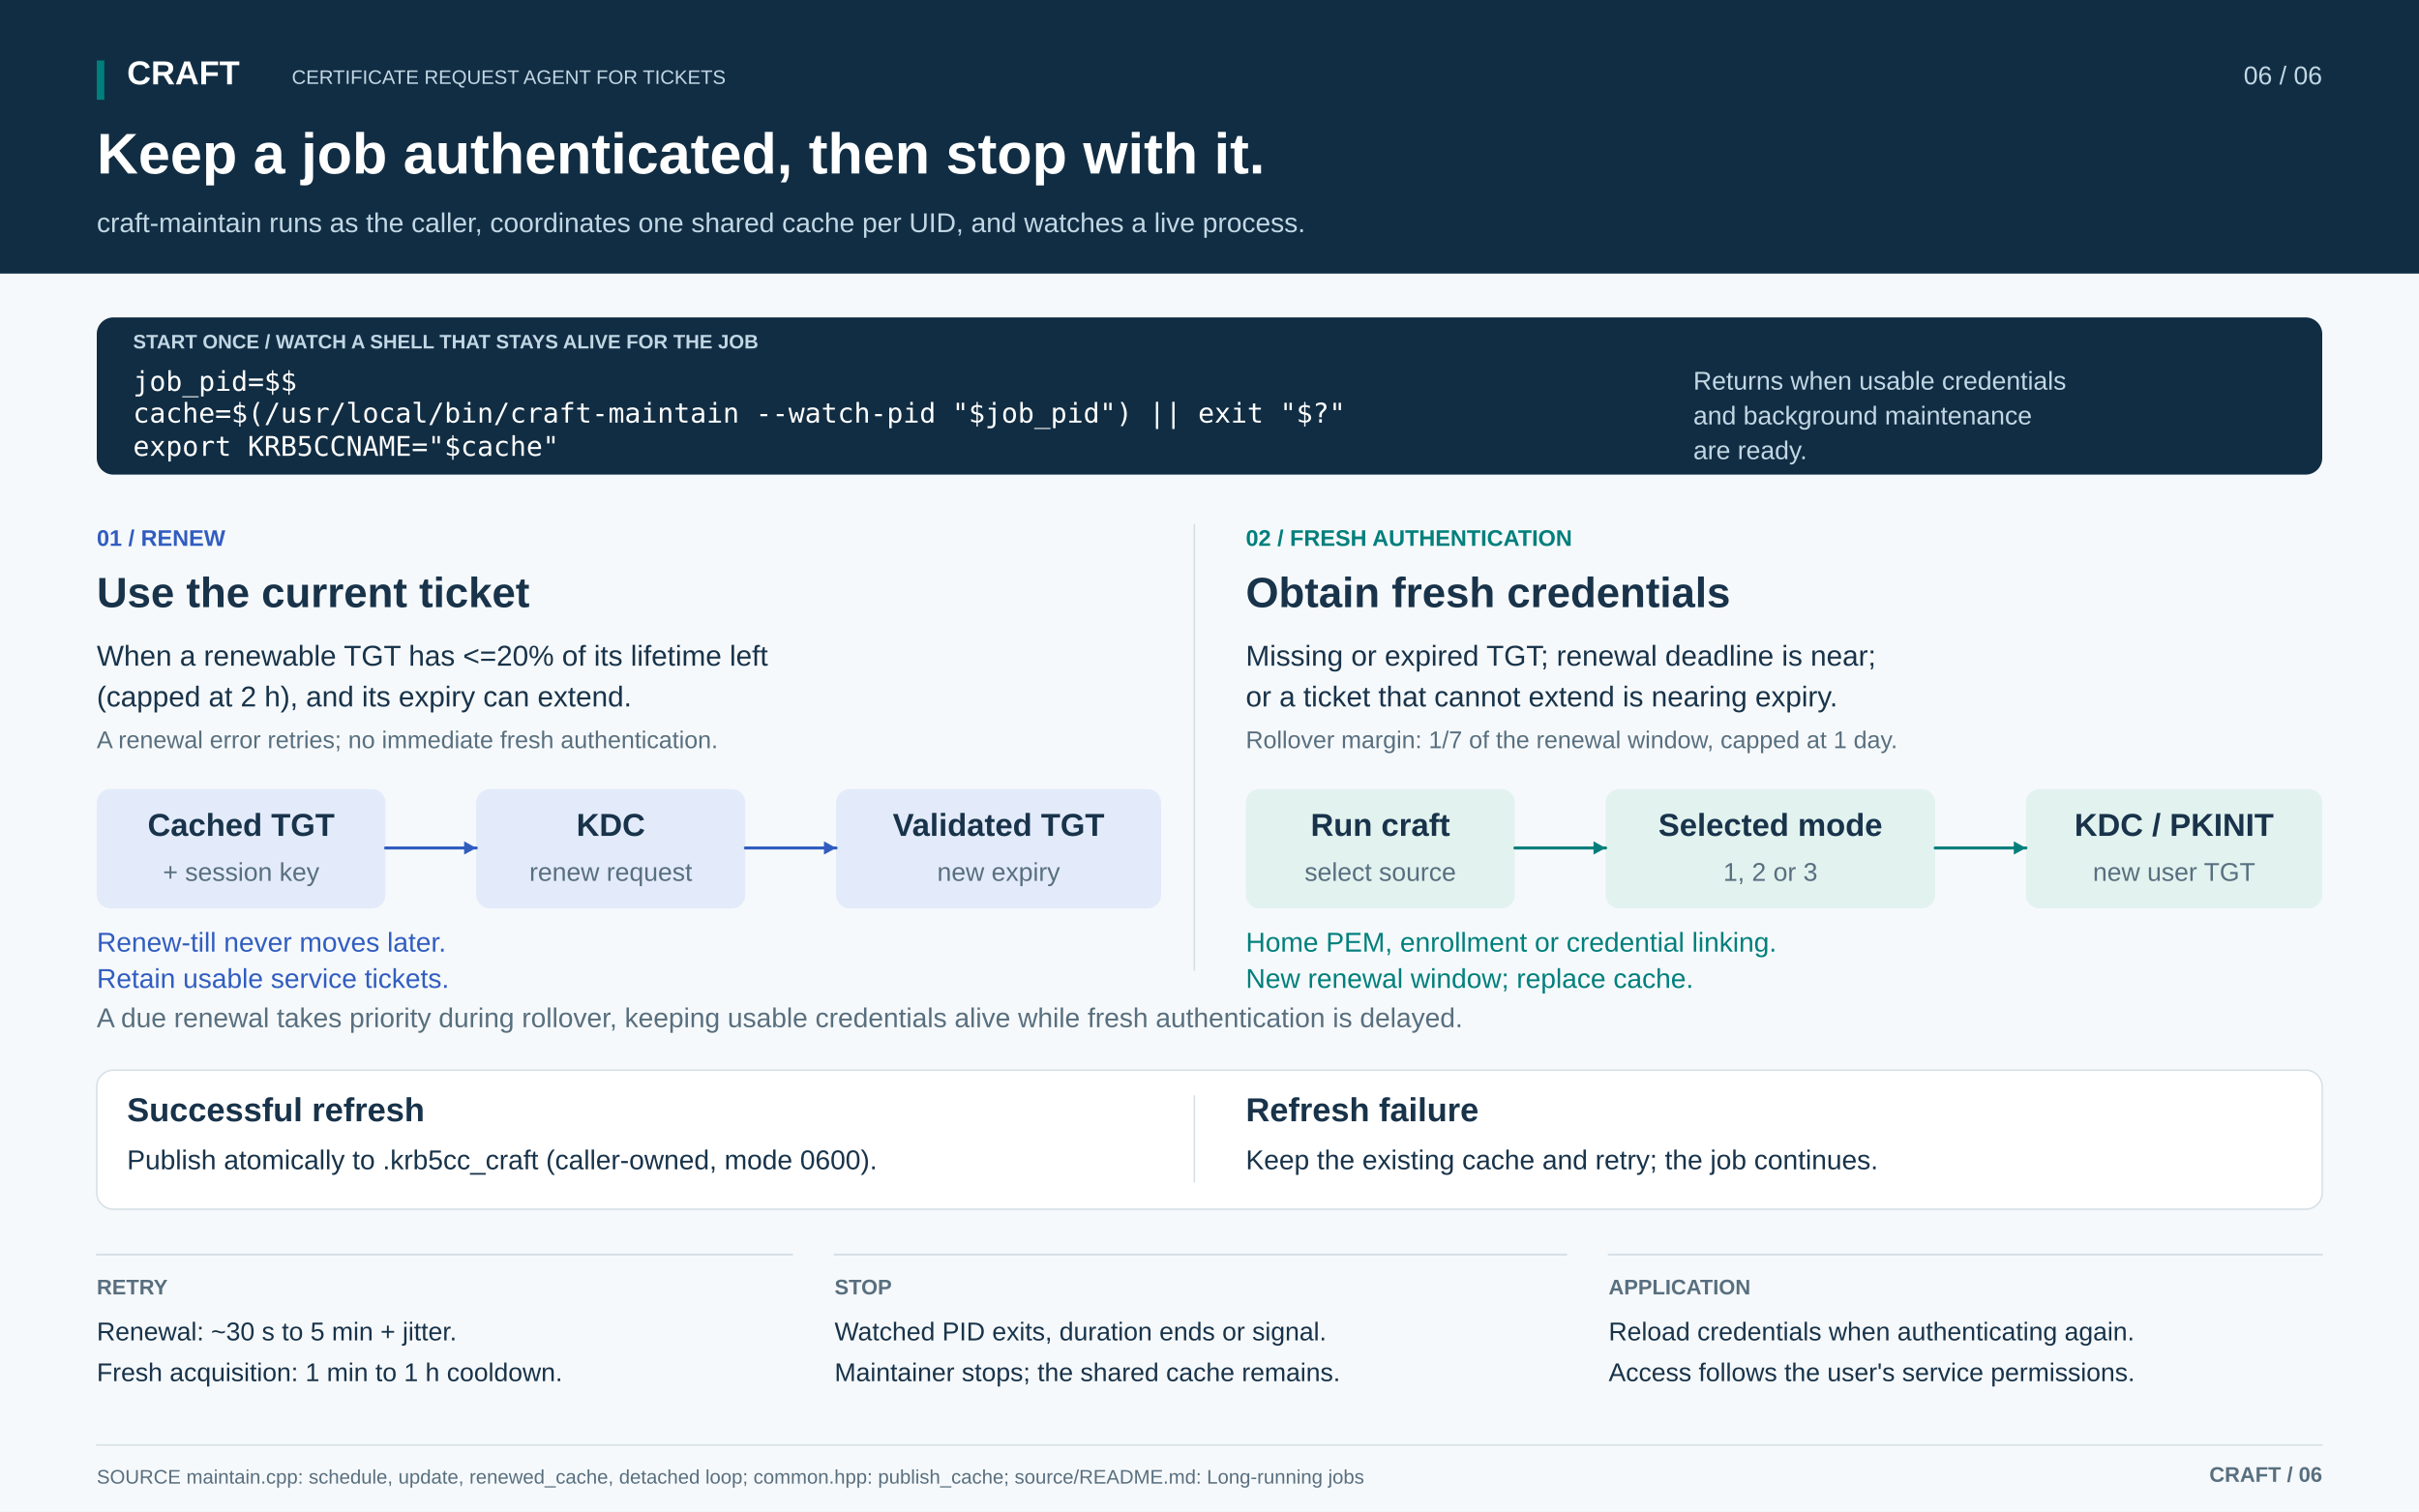
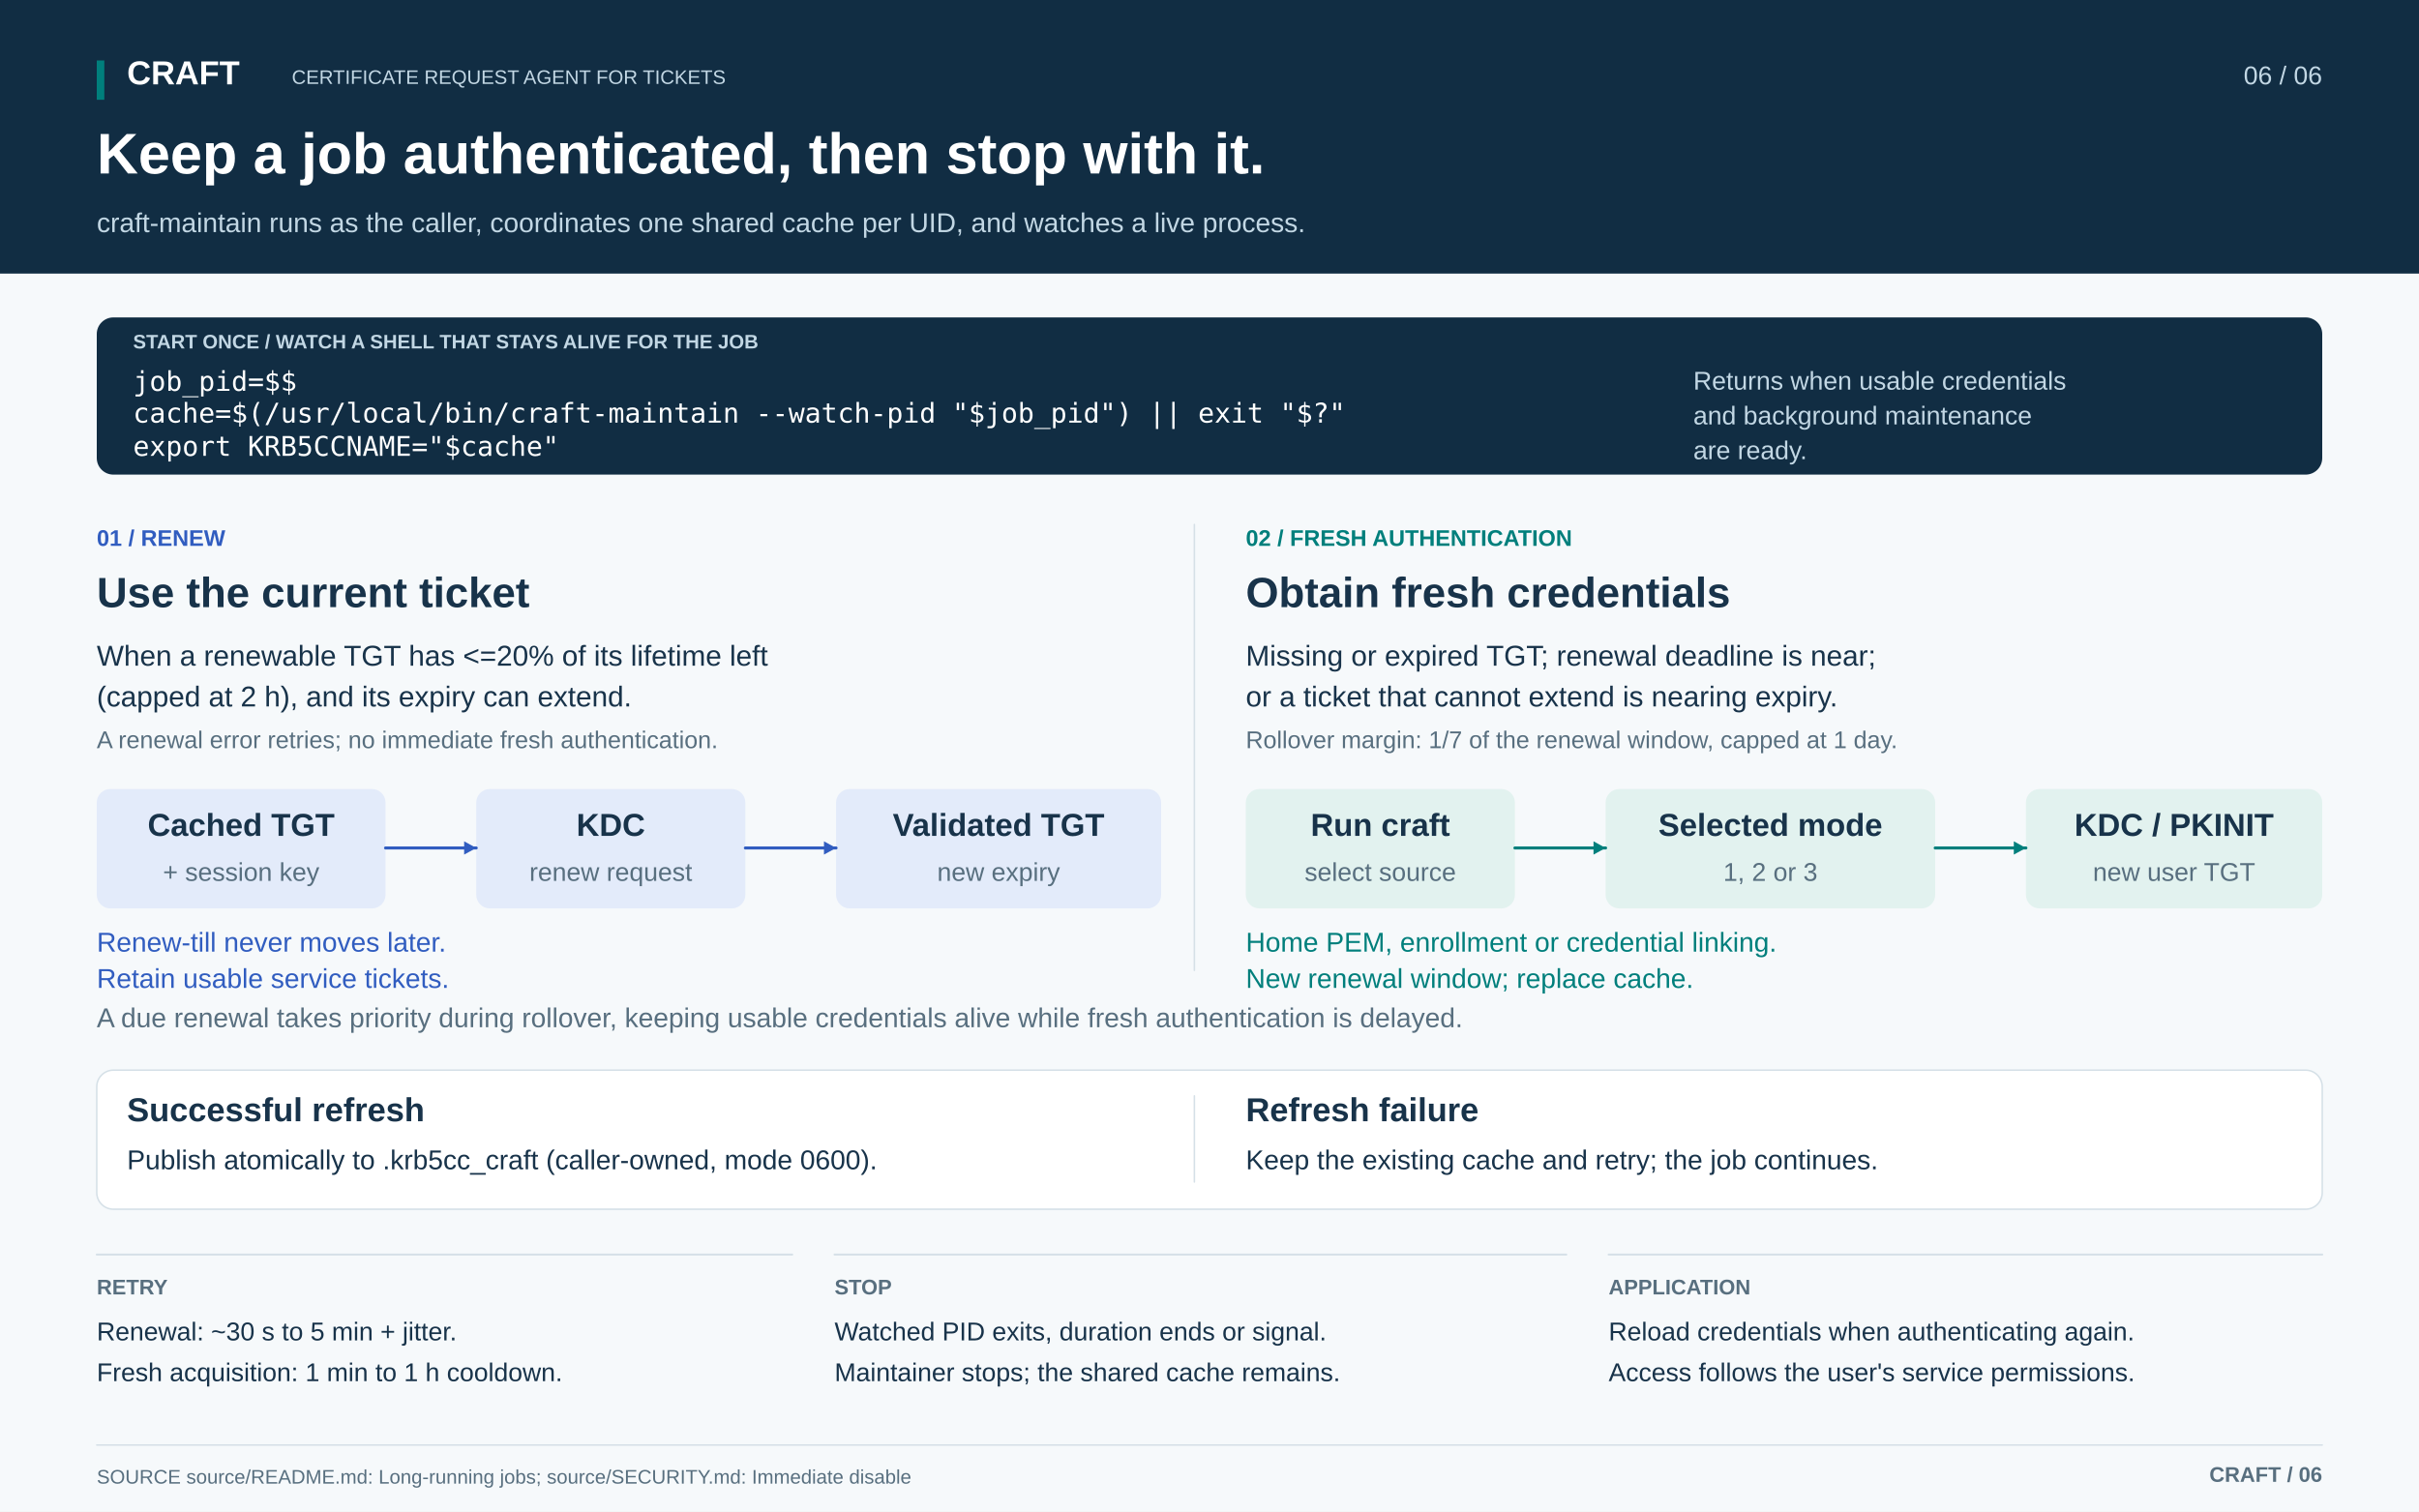
<svg xmlns="http://www.w3.org/2000/svg" width="1600" height="1000" viewBox="0 0 1600 1000" role="img" aria-labelledby="06-job-maintenance-title 06-job-maintenance-desc">
  <rect x="0" y="0" width="1600" height="1000" rx="0" fill="#F6F9FB" stroke="none" stroke-width="1" />
  <rect x="0" y="0" width="1600" height="181" rx="0" fill="#112D43" stroke="none" stroke-width="1" />
  <rect x="64" y="40" width="5" height="26" rx="0" fill="#007F7C" stroke="none" stroke-width="1" />
  <text x="84" y="55.82" font-size="22" font-family="'Segoe UI', Arial, sans-serif" fill="#FFFFFF" font-weight="600" text-anchor="start">CRAFT</text>
  <text x="193" y="55.53" font-size="13" font-family="'Segoe UI', Arial, sans-serif" fill="#C2D7E4" font-weight="400" text-anchor="start">CERTIFICATE REQUEST AGENT FOR TICKETS</text>
  <text x="1536" y="55.77" font-size="17" font-family="'Segoe UI', Arial, sans-serif" fill="#C2D7E4" font-weight="400" text-anchor="end">06 / 06</text>
  <text x="64" y="114.78" font-size="38" font-family="'Segoe UI', Arial, sans-serif" fill="#FFFFFF" font-weight="600" text-anchor="start">Keep a job authenticated, then stop with it.</text>
  <text x="64" y="153.58" font-size="18" font-family="'Segoe UI', Arial, sans-serif" fill="#C2D7E4" font-weight="400" text-anchor="start">craft-maintain runs as the caller, coordinates one shared cache per UID, and watches a live process.</text>
  <rect x="64" y="210" width="1472" height="104" rx="11" fill="#112D43" stroke="none" stroke-width="1" />
  <text x="88" y="230.53" font-size="13" font-family="'Segoe UI', Arial, sans-serif" fill="#C2D7E4" font-weight="600" text-anchor="start">START ONCE / WATCH A SHELL THAT STAYS ALIVE FOR THE JOB</text>
  <text x="88" y="258.58" font-size="18" font-family="Consolas, 'DejaVu Sans Mono', monospace" fill="#FFFFFF" font-weight="400" text-anchor="start">job_pid=$$</text>
  <text x="88" y="279.58" font-size="18" font-family="Consolas, 'DejaVu Sans Mono', monospace" fill="#FFFFFF" font-weight="400" text-anchor="start">cache=$(/usr/local/bin/craft-maintain --watch-pid "$job_pid") || exit "$?"</text>
  <text x="88" y="301.58" font-size="18" font-family="Consolas, 'DejaVu Sans Mono', monospace" fill="#FFFFFF" font-weight="400" text-anchor="start">export KRB5CCNAME="$cache"</text>
  <text x="1120" y="257.77" font-size="17" font-family="'Segoe UI', Arial, sans-serif" fill="#C2D7E4" font-weight="400" text-anchor="start">Returns when usable credentials</text>
  <text x="1120" y="280.77" font-size="17" font-family="'Segoe UI', Arial, sans-serif" fill="#C2D7E4" font-weight="400" text-anchor="start">and background maintenance</text>
  <text x="1120" y="303.77" font-size="17" font-family="'Segoe UI', Arial, sans-serif" fill="#C2D7E4" font-weight="400" text-anchor="start">are ready.</text>
  <text x="64" y="361.15" font-size="15" font-family="'Segoe UI', Arial, sans-serif" fill="#315DC0" font-weight="600" text-anchor="start">01 / RENEW</text>
  <text x="64" y="401.68" font-size="28" font-family="'Segoe UI', Arial, sans-serif" fill="#18334A" font-weight="600" text-anchor="start">Use the current ticket</text>
  <text x="64" y="440.39" font-size="19" font-family="'Segoe UI', Arial, sans-serif" fill="#18334A" font-weight="400" text-anchor="start">When a renewable TGT has &lt;=20% of its lifetime left</text>
  <text x="64" y="467.39" font-size="19" font-family="'Segoe UI', Arial, sans-serif" fill="#18334A" font-weight="400" text-anchor="start">(capped at 2 h), and its expiry can extend.</text>
  <text x="64" y="494.96" font-size="16" font-family="'Segoe UI', Arial, sans-serif" fill="#586F7F" font-weight="400" text-anchor="start">A renewal error retries; no immediate fresh authentication.</text>
  <polyline points="790,347 790,642" fill="none" stroke="#D5E0E7" stroke-width="1" stroke-linecap="round" stroke-linejoin="round" />
  <text x="824" y="361.15" font-size="15" font-family="'Segoe UI', Arial, sans-serif" fill="#007F7C" font-weight="600" text-anchor="start">02 / FRESH AUTHENTICATION</text>
  <text x="824" y="401.68" font-size="28" font-family="'Segoe UI', Arial, sans-serif" fill="#18334A" font-weight="600" text-anchor="start">Obtain fresh credentials</text>
  <text x="824" y="440.39" font-size="19" font-family="'Segoe UI', Arial, sans-serif" fill="#18334A" font-weight="400" text-anchor="start">Missing or expired TGT; renewal deadline is near;</text>
  <text x="824" y="467.39" font-size="19" font-family="'Segoe UI', Arial, sans-serif" fill="#18334A" font-weight="400" text-anchor="start">or a ticket that cannot extend is nearing expiry.</text>
  <text x="824" y="494.96" font-size="16" font-family="'Segoe UI', Arial, sans-serif" fill="#586F7F" font-weight="400" text-anchor="start">Rollover margin: 1/7 of the renewal window, capped at 1 day.</text>
  <rect x="64" y="522" width="191" height="79" rx="9" fill="#E3EBFA" stroke="none" stroke-width="1" />
  <text x="159.5" y="553.01" font-size="21" font-family="'Segoe UI', Arial, sans-serif" fill="#18334A" font-weight="600" text-anchor="middle">Cached TGT</text>
  <text x="159.5" y="582.77" font-size="17" font-family="'Segoe UI', Arial, sans-serif" fill="#586F7F" font-weight="400" text-anchor="middle">+ session key</text>
  <rect x="315" y="522" width="178" height="79" rx="9" fill="#E3EBFA" stroke="none" stroke-width="1" />
  <text x="404.0" y="553.01" font-size="21" font-family="'Segoe UI', Arial, sans-serif" fill="#18334A" font-weight="600" text-anchor="middle">KDC</text>
  <text x="404.0" y="582.77" font-size="17" font-family="'Segoe UI', Arial, sans-serif" fill="#586F7F" font-weight="400" text-anchor="middle">renew request</text>
  <rect x="553" y="522" width="215" height="79" rx="9" fill="#E3EBFA" stroke="none" stroke-width="1" />
  <text x="660.5" y="553.01" font-size="21" font-family="'Segoe UI', Arial, sans-serif" fill="#18334A" font-weight="600" text-anchor="middle">Validated TGT</text>
  <text x="660.5" y="582.77" font-size="17" font-family="'Segoe UI', Arial, sans-serif" fill="#586F7F" font-weight="400" text-anchor="middle">new expiry</text>
  <polyline points="255,561 315,561" fill="none" stroke="#315DC0" stroke-width="2" stroke-linecap="round" stroke-linejoin="round" />
  <polygon points="315,561 307.0,556.6 307.0,565.4" fill="#315DC0" />
  <polyline points="493,561 553,561" fill="none" stroke="#315DC0" stroke-width="2" stroke-linecap="round" stroke-linejoin="round" />
  <polygon points="553,561 545.0,556.6 545.0,565.4" fill="#315DC0" />
  <text x="64" y="629.58" font-size="18" font-family="'Segoe UI', Arial, sans-serif" fill="#315DC0" font-weight="400" text-anchor="start">Renew-till never moves later.</text>
  <text x="64" y="653.58" font-size="18" font-family="'Segoe UI', Arial, sans-serif" fill="#315DC0" font-weight="400" text-anchor="start">Retain usable service tickets.</text>
  <rect x="824" y="522" width="178" height="79" rx="9" fill="#E2F2EF" stroke="none" stroke-width="1" />
  <text x="913.0" y="553.01" font-size="21" font-family="'Segoe UI', Arial, sans-serif" fill="#18334A" font-weight="600" text-anchor="middle">Run craft</text>
  <text x="913.0" y="582.77" font-size="17" font-family="'Segoe UI', Arial, sans-serif" fill="#586F7F" font-weight="400" text-anchor="middle">select source</text>
  <rect x="1062" y="522" width="218" height="79" rx="9" fill="#E2F2EF" stroke="none" stroke-width="1" />
  <text x="1171.0" y="553.01" font-size="21" font-family="'Segoe UI', Arial, sans-serif" fill="#18334A" font-weight="600" text-anchor="middle">Selected mode</text>
  <text x="1171.0" y="582.77" font-size="17" font-family="'Segoe UI', Arial, sans-serif" fill="#586F7F" font-weight="400" text-anchor="middle">1, 2 or 3</text>
  <rect x="1340" y="522" width="196" height="79" rx="9" fill="#E2F2EF" stroke="none" stroke-width="1" />
  <text x="1438.0" y="553.01" font-size="21" font-family="'Segoe UI', Arial, sans-serif" fill="#18334A" font-weight="600" text-anchor="middle">KDC / PKINIT</text>
  <text x="1438.0" y="582.77" font-size="17" font-family="'Segoe UI', Arial, sans-serif" fill="#586F7F" font-weight="400" text-anchor="middle">new user TGT</text>
  <polyline points="1002,561 1062,561" fill="none" stroke="#007F7C" stroke-width="2" stroke-linecap="round" stroke-linejoin="round" />
  <polygon points="1062,561 1054.0,556.6 1054.0,565.4" fill="#007F7C" />
  <polyline points="1280,561 1340,561" fill="none" stroke="#007F7C" stroke-width="2" stroke-linecap="round" stroke-linejoin="round" />
  <polygon points="1340,561 1332.0,556.6 1332.0,565.4" fill="#007F7C" />
  <text x="824" y="629.58" font-size="18" font-family="'Segoe UI', Arial, sans-serif" fill="#007F7C" font-weight="400" text-anchor="start">Home PEM, enrollment or credential linking.</text>
  <text x="824" y="653.58" font-size="18" font-family="'Segoe UI', Arial, sans-serif" fill="#007F7C" font-weight="400" text-anchor="start">New renewal window; replace cache.</text>
  <text x="64" y="679.58" font-size="18" font-family="'Segoe UI', Arial, sans-serif" fill="#586F7F" font-weight="400" text-anchor="start">A due renewal takes priority during rollover, keeping usable credentials alive while fresh authentication is delayed.</text>
  <rect x="64" y="708" width="1472" height="92" rx="11" fill="#FFFFFF" stroke="#D5E0E7" stroke-width="1" />
  <text x="84" y="741.82" font-size="22" font-family="'Segoe UI', Arial, sans-serif" fill="#18334A" font-weight="600" text-anchor="start">Successful refresh</text>
  <text x="84" y="773.58" font-size="18" font-family="'Segoe UI', Arial, sans-serif" fill="#18334A" font-weight="400" text-anchor="start">Publish atomically to .krb5cc_craft (caller-owned, mode 0600).</text>
  <polyline points="790,725 790,782" fill="none" stroke="#D5E0E7" stroke-width="1" stroke-linecap="round" stroke-linejoin="round" />
  <text x="824" y="741.82" font-size="22" font-family="'Segoe UI', Arial, sans-serif" fill="#18334A" font-weight="600" text-anchor="start">Refresh failure</text>
  <text x="824" y="773.58" font-size="18" font-family="'Segoe UI', Arial, sans-serif" fill="#18334A" font-weight="400" text-anchor="start">Keep the existing cache and retry; the job continues.</text>
  <polyline points="64,830 524,830" fill="none" stroke="#D5E0E7" stroke-width="1.3" stroke-linecap="round" stroke-linejoin="round" />
  <text x="64" y="856.34" font-size="14" font-family="'Segoe UI', Arial, sans-serif" fill="#586F7F" font-weight="600" text-anchor="start">RETRY</text>
  <text x="64" y="886.77" font-size="17" font-family="'Segoe UI', Arial, sans-serif" fill="#18334A" font-weight="400" text-anchor="start">Renewal: ~30 s to 5 min + jitter.</text>
  <text x="64" y="913.77" font-size="17" font-family="'Segoe UI', Arial, sans-serif" fill="#18334A" font-weight="400" text-anchor="start">Fresh acquisition: 1 min to 1 h cooldown.</text>
  <polyline points="552,830 1036,830" fill="none" stroke="#D5E0E7" stroke-width="1.3" stroke-linecap="round" stroke-linejoin="round" />
  <text x="552" y="856.34" font-size="14" font-family="'Segoe UI', Arial, sans-serif" fill="#586F7F" font-weight="600" text-anchor="start">STOP</text>
  <text x="552" y="886.77" font-size="17" font-family="'Segoe UI', Arial, sans-serif" fill="#18334A" font-weight="400" text-anchor="start">Watched PID exits, duration ends or signal.</text>
  <text x="552" y="913.77" font-size="17" font-family="'Segoe UI', Arial, sans-serif" fill="#18334A" font-weight="400" text-anchor="start">Maintainer stops; the shared cache remains.</text>
  <polyline points="1064,830 1536,830" fill="none" stroke="#D5E0E7" stroke-width="1.3" stroke-linecap="round" stroke-linejoin="round" />
  <text x="1064" y="856.34" font-size="14" font-family="'Segoe UI', Arial, sans-serif" fill="#586F7F" font-weight="600" text-anchor="start">APPLICATION</text>
  <text x="1064" y="886.77" font-size="17" font-family="'Segoe UI', Arial, sans-serif" fill="#18334A" font-weight="400" text-anchor="start">Reload credentials when authenticating again.</text>
  <text x="1064" y="913.77" font-size="17" font-family="'Segoe UI', Arial, sans-serif" fill="#18334A" font-weight="400" text-anchor="start">Access follows the user's service permissions.</text>
  <polyline points="64,956 1536,956" fill="none" stroke="#D5E0E7" stroke-width="1" stroke-linecap="round" stroke-linejoin="round" />
-   <text x="64" y="981.53" font-size="13" font-family="'Segoe UI', Arial, sans-serif" fill="#586F7F" font-weight="400" text-anchor="start">SOURCE  maintain.cpp: schedule, update, renewed_cache, detached loop; common.hpp: publish_cache; source/README.md: Long-running jobs</text>
+   <text x="64" y="981.53" font-size="13" font-family="'Segoe UI', Arial, sans-serif" fill="#586F7F" font-weight="400" text-anchor="start">SOURCE  source/README.md: Long-running jobs; source/SECURITY.md: Immediate disable</text>
  <text x="1536" y="980.34" font-size="14" font-family="'Segoe UI', Arial, sans-serif" fill="#586F7F" font-weight="600" text-anchor="end">CRAFT  /  06</text>
</svg>
